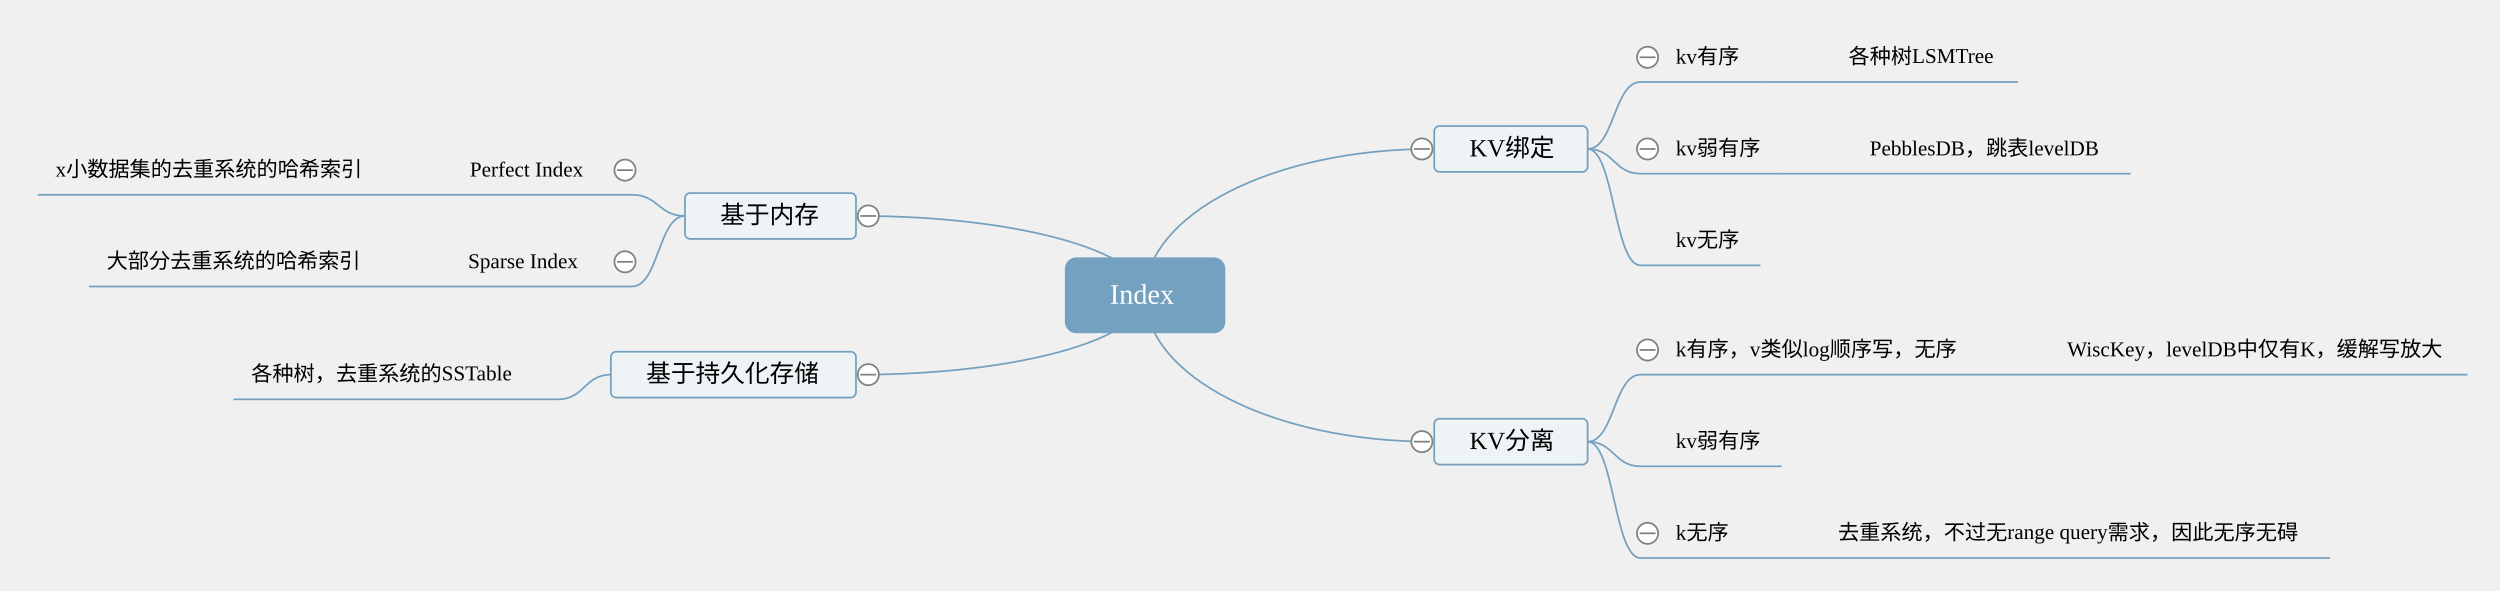
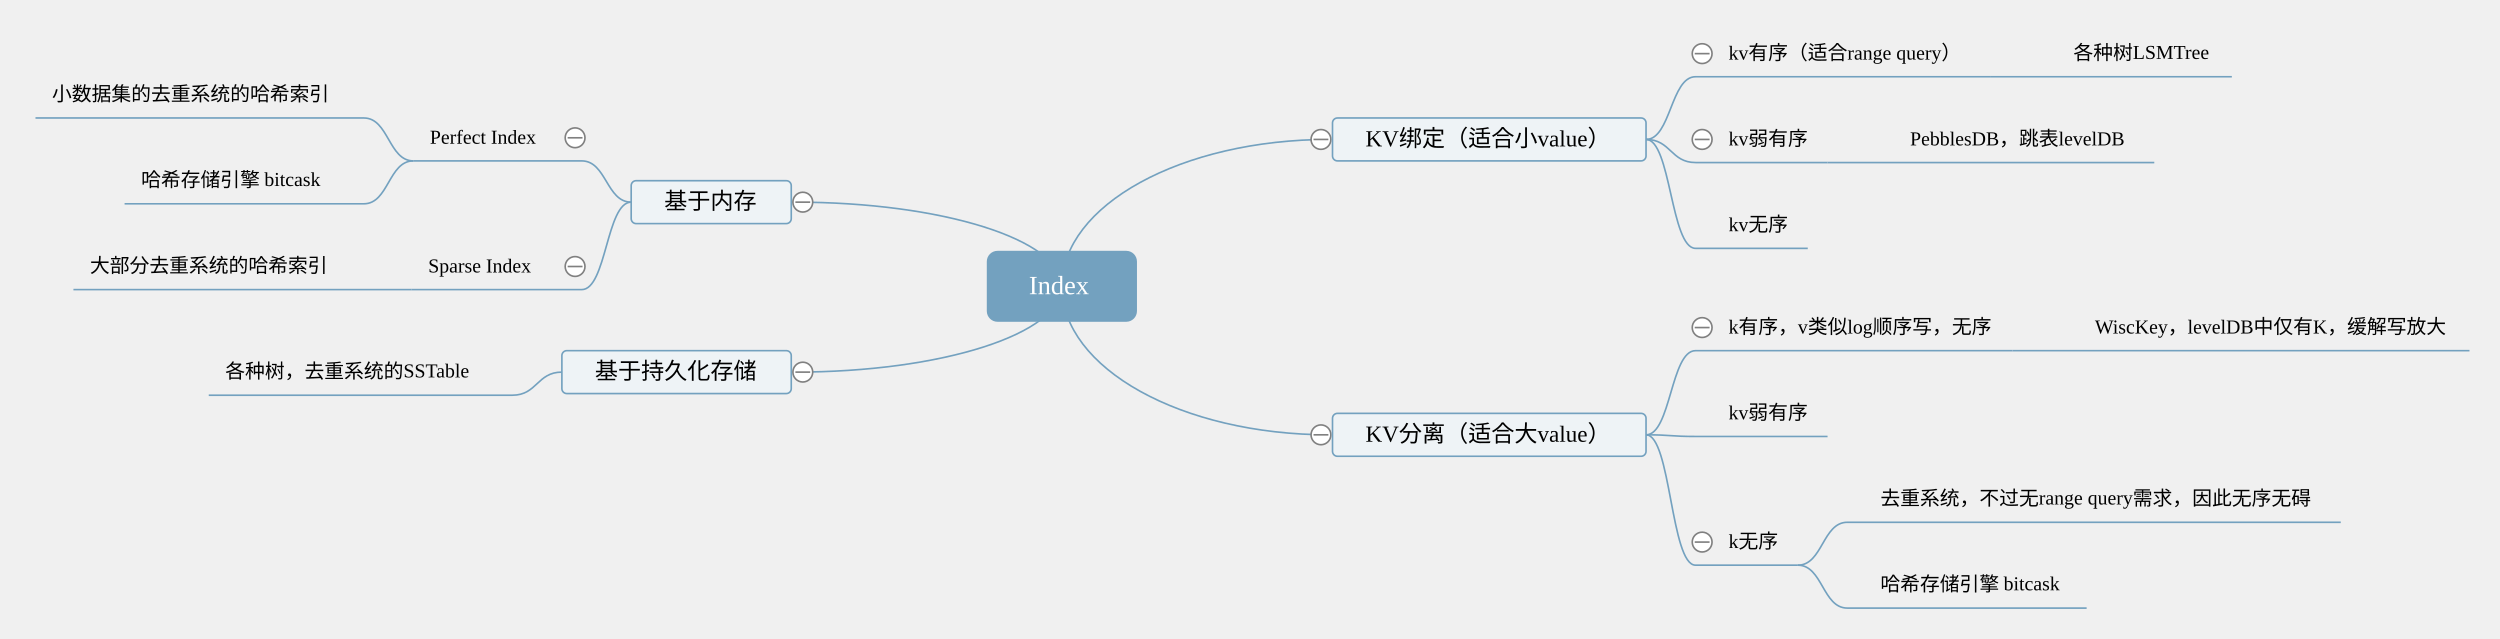
- <svg xmlns="http://www.w3.org/2000/svg" id="kity_svg_6" version="1.1" width="1418" height="335" style="background: rgb(251, 251, 251); visibility: visible;" viewBox="0 0 1418 335">
+ <svg xmlns="http://www.w3.org/2000/svg" id="kity_svg_6" version="1.1" width="1515" height="387" style="background: rgb(251, 251, 251); visibility: visible;" viewBox="0 0 1515 387">
  <defs id="kity_defs_7">
    <linearGradient id="kity_linearGradient_17" x1="0" y1="0" x2="0" y2="1">
      <stop id="kity_stop_18" offset="0" stop-color="rgb(255, 255, 255)" />
      <stop id="kity_stop_19" offset="1" stop-color="rgb(204, 204, 204)" />
    </linearGradient>
    <marker id="kity_marker_2" orient="auto" refX="6" refY="0" viewBox="-7 -7 14 14" markerWidth="7" markerHeight="7" markerUnits="userSpaceOnUse">
      <path id="kity_path_3" fill="rgb(115, 161, 191)" stroke="none" d="M6,0A6,6,0,1,1,-6,0A6,6,0,1,1,6,0" />
    </marker>
  </defs>
  <g id="kity_g_8">
    <g id="minder1" text-rendering="geometricPrecision">
      <g id="minder_connect_group1">
-         <path id="kity_path_31" fill="none" stroke="rgb(115, 161, 191)" stroke-width="1" d="M649.5,167.5A162,83,0,0,1,811.5,84.5" />
-         <path id="kity_path_47" fill="none" stroke="rgb(115, 161, 191)" stroke-width="1" d="M649.5,167.5A162,83,0,0,0,811.5,250.5" />
-         <path id="kity_path_55" fill="none" stroke="rgb(115, 161, 191)" stroke-width="1" d="M992.5,316.5C1007.5,316.5,1007.5,316.5,1022.5,316.5L1321.5,316.5" />
-         <path id="kity_path_63" fill="none" stroke="rgb(115, 161, 191)" stroke-width="1" d="M998.5,46.5C1013.5,46.5,1013.5,46.5,1028.5,46.5L1144.5,46.5" />
-         <path id="kity_path_71" fill="none" stroke="rgb(115, 161, 191)" stroke-width="1" d="M649.5,167.5A162,45,0,0,0,487.5,122.5" />
-         <path id="kity_path_95" fill="none" stroke="rgb(115, 161, 191)" stroke-width="1" d="M649.5,167.5A162,45,0,0,1,487.5,212.5" />
-         <path id="kity_path_103" fill="none" stroke="rgb(115, 161, 191)" stroke-width="1" d="M256.5,110.5C241.5,110.5,241.5,110.5,226.5,110.5L21.5,110.5" />
-         <path id="kity_path_111" fill="none" stroke="rgb(115, 161, 191)" stroke-width="1" d="M346.5,212.5C331.5,212.5,331.5,226.5,316.5,226.5L132.5,226.5" />
-         <path id="kity_path_127" fill="none" stroke="rgb(115, 161, 191)" stroke-width="1" d="M900.5,84.5C915.5,84.5,915.5,46.5,930.5,46.5L998.5,46.5" />
-         <path id="kity_path_143" fill="none" stroke="rgb(115, 161, 191)" stroke-width="1" d="M900.5,84.5C915.5,84.5,915.5,150.5,930.5,150.5L998.5,150.5" />
-         <path id="kity_path_151" fill="none" stroke="rgb(115, 161, 191)" stroke-width="1" d="M900.5,250.5C915.5,250.5,915.5,212.5,930.5,212.5L1122.5,212.5" />
-         <path id="kity_path_159" fill="none" stroke="rgb(115, 161, 191)" stroke-width="1" d="M900.5,250.5C915.5,250.5,915.5,316.5,930.5,316.5L992.5,316.5" />
-         <path id="kity_path_167" fill="none" stroke="rgb(115, 161, 191)" stroke-width="1" d="M1122.5,212.5C1137.5,212.5,1137.5,212.5,1152.5,212.5L1399.5,212.5" />
-         <path id="kity_path_175" fill="none" stroke="rgb(115, 161, 191)" stroke-width="1" d="M900.5,84.5C915.5,84.5,915.5,98.5,930.5,98.5L1010.5,98.5" />
-         <path id="kity_path_183" fill="none" stroke="rgb(115, 161, 191)" stroke-width="1" d="M1010.5,98.5C1025.5,98.5,1025.5,98.5,1040.5,98.5L1208.5,98.5" />
-         <path id="kity_path_191" fill="none" stroke="rgb(115, 161, 191)" stroke-width="1" d="M900.5,250.5C915.5,250.5,915.5,264.5,930.5,264.5L1010.5,264.5" />
-         <path id="kity_path_199" fill="none" stroke="rgb(115, 161, 191)" stroke-width="1" d="M388.5,122.5C373.5,122.5,373.5,110.5,358.5,110.5L256.5,110.5" />
-         <path id="kity_path_207" fill="none" stroke="rgb(115, 161, 191)" stroke-width="1" d="M388.5,122.5C373.5,122.5,373.5,162.5,358.5,162.5L255.5,162.5" />
-         <path id="kity_path_215" fill="none" stroke="rgb(115, 161, 191)" stroke-width="1" d="M255.5,162.5C240.5,162.5,240.5,162.5,225.5,162.5L50.5,162.5" />
+         <path id="kity_path_31" fill="none" stroke="rgb(115, 161, 191)" stroke-width="1" d="M643.5,173.5A162,89,0,0,1,805.5,84.5" />
+         <path id="kity_path_47" fill="none" stroke="rgb(115, 161, 191)" stroke-width="1" d="M643.5,173.5A162,90,0,0,0,805.5,263.5" />
+         <path id="kity_path_55" fill="none" stroke="rgb(115, 161, 191)" stroke-width="1" d="M1089.5,342.5C1104.5,342.5,1104.5,316.5,1119.5,316.5L1418.5,316.5" />
+         <path id="kity_path_63" fill="none" stroke="rgb(115, 161, 191)" stroke-width="1" d="M1206.5,46.5C1221.5,46.5,1221.5,46.5,1236.5,46.5L1352.5,46.5" />
+         <path id="kity_path_71" fill="none" stroke="rgb(115, 161, 191)" stroke-width="1" d="M643.5,173.5A162,51,0,0,0,481.5,122.5" />
+         <path id="kity_path_95" fill="none" stroke="rgb(115, 161, 191)" stroke-width="1" d="M643.5,173.5A162,52,0,0,1,481.5,225.5" />
+         <path id="kity_path_103" fill="none" stroke="rgb(115, 161, 191)" stroke-width="1" d="M250.5,97.5C235.5,97.5,235.5,71.5,220.5,71.5L21.5,71.5" />
+         <path id="kity_path_111" fill="none" stroke="rgb(115, 161, 191)" stroke-width="1" d="M340.5,225.5C325.5,225.5,325.5,239.5,310.5,239.5L126.5,239.5" />
+         <path id="kity_path_127" fill="none" stroke="rgb(115, 161, 191)" stroke-width="1" d="M997.5,84.5C1012.5,84.5,1012.5,46.5,1027.5,46.5L1206.5,46.5" />
+         <path id="kity_path_143" fill="none" stroke="rgb(115, 161, 191)" stroke-width="1" d="M997.5,84.5C1012.5,84.5,1012.5,150.5,1027.5,150.5L1095.5,150.5" />
+         <path id="kity_path_151" fill="none" stroke="rgb(115, 161, 191)" stroke-width="1" d="M997.5,263.5C1012.5,263.5,1012.5,212.5,1027.5,212.5L1219.5,212.5" />
+         <path id="kity_path_159" fill="none" stroke="rgb(115, 161, 191)" stroke-width="1" d="M997.5,263.5C1012.5,263.5,1012.5,342.5,1027.5,342.5L1089.5,342.5" />
+         <path id="kity_path_167" fill="none" stroke="rgb(115, 161, 191)" stroke-width="1" d="M1219.5,212.5C1234.5,212.5,1234.5,212.5,1249.5,212.5L1496.5,212.5" />
+         <path id="kity_path_175" fill="none" stroke="rgb(115, 161, 191)" stroke-width="1" d="M997.5,84.5C1012.5,84.5,1012.5,98.5,1027.5,98.5L1107.5,98.5" />
+         <path id="kity_path_183" fill="none" stroke="rgb(115, 161, 191)" stroke-width="1" d="M1107.5,98.5C1122.5,98.5,1122.5,98.5,1137.5,98.5L1305.5,98.5" />
+         <path id="kity_path_191" fill="none" stroke="rgb(115, 161, 191)" stroke-width="1" d="M997.5,263.5C1012.5,263.5,1012.5,264.5,1027.5,264.5L1107.5,264.5" />
+         <path id="kity_path_199" fill="none" stroke="rgb(115, 161, 191)" stroke-width="1" d="M382.5,122.5C367.5,122.5,367.5,97.5,352.5,97.5L250.5,97.5" />
+         <path id="kity_path_207" fill="none" stroke="rgb(115, 161, 191)" stroke-width="1" d="M382.5,122.5C367.5,122.5,367.5,175.5,352.5,175.5L249.5,175.5" />
+         <path id="kity_path_215" fill="none" stroke="rgb(115, 161, 191)" stroke-width="1" d="M249.5,175.5C234.5,175.5,234.5,175.5,219.5,175.5L44.5,175.5" />
+         <path id="kity_path_223" fill="none" stroke="rgb(115, 161, 191)" stroke-width="1" d="M250.5,97.5C235.5,97.5,235.5,123.5,220.5,123.5L75.5,123.5" />
+         <path id="kity_path_231" fill="none" stroke="rgb(115, 161, 191)" stroke-width="1" d="M1089.5,342.5C1104.5,342.5,1104.5,368.5,1119.5,368.5L1264.5,368.5" />
      </g>
      <g id="minder_node1">
-         <path id="node_outline1" fill="rgb(115, 161, 191)" stroke="rgb(115, 161, 191)" d="M610.5,147.5h78a5,5,0,0,1,5,5v30a5,5,0,0,1,-5,5h-78a5,5,0,0,1,-5,-5v-30a5,5,0,0,1,5,-5z" stroke-width="3" />
+         <path id="node_outline1" fill="rgb(115, 161, 191)" stroke="rgb(115, 161, 191)" d="M604.5,153.5h78a5,5,0,0,1,5,5v30a5,5,0,0,1,-5,5h-78a5,5,0,0,1,-5,-5v-30a5,5,0,0,1,5,-5z" stroke-width="3" />
        <g id="node_text1" fill="white">
-           <text id="kity_text_22" text-rendering="inherit" font-size="16" dy=".8em" y="159.5" x="629.5">Index</text>
+           <text id="kity_text_22" text-rendering="inherit" font-size="16" dy=".8em" y="165.5" x="623.5">Index</text>
        </g>
      </g>
      <g id="kity_g_14" display="none">
-         <path id="kity_path_15" fill="rgba(0, 92, 153, 0.5)" stroke="none" d="M256.5,78.5h92v15h-92z" />
-         <path id="kity_path_16" fill="none" stroke="rgb(0, 76, 128)" d="M256.5,93.5L348.5,93.5" stroke-width="1" />
+         <path id="kity_path_15" fill="rgba(0, 92, 153, 0.5)" stroke="none" d="M250.5,84.5h92v15h-92z" />
+         <path id="kity_path_16" fill="none" stroke="rgb(0, 76, 128)" d="M250.5,99.5L342.5,99.5" stroke-width="1" />
      </g>
      <g id="minder_node2">
        <g id="node_expander1" style="cursor: pointer;">
-           <path id="kity_path_36" fill="white" stroke="gray" d="M812.5,84.5A6,6,0,1,1,800.5,84.5A6,6,0,1,1,812.5,84.5" />
-           <path id="kity_path_37" fill="none" stroke="gray" d="M802,84.5L811,84.5" />
-         </g>
-         <path id="node_outline2" fill="rgb(238, 243, 246)" stroke="rgb(115, 161, 191)" d="M816.5,71.5h81a3,3,0,0,1,3,3v20a3,3,0,0,1,-3,3h-81a3,3,0,0,1,-3,-3v-20a3,3,0,0,1,3,-3z" stroke-width="1" />
+           <path id="kity_path_36" fill="white" stroke="gray" d="M806.5,84.5A6,6,0,1,1,794.5,84.5A6,6,0,1,1,806.5,84.5" />
+           <path id="kity_path_37" fill="none" stroke="gray" d="M796,84.5L805,84.5" />
+         </g>
+         <path id="node_outline2" fill="rgb(238, 243, 246)" stroke="rgb(115, 161, 191)" d="M810.5,71.5h184a3,3,0,0,1,3,3v20a3,3,0,0,1,-3,3h-184a3,3,0,0,1,-3,-3v-20a3,3,0,0,1,3,-3z" stroke-width="1" />
        <g id="node_text2" fill="black">
-           <text id="kity_text_33" text-rendering="inherit" font-size="14" dy=".8em" y="77.5" x="833.5">KV绑定</text>
+           <text id="kity_text_33" text-rendering="inherit" font-size="14" dy=".8em" y="77.5" x="827.5">KV绑定（适合小value）</text>
        </g>
      </g>
      <g id="minder_node4">
        <g id="node_expander3" style="cursor: pointer;">
-           <path id="kity_path_52" fill="white" stroke="gray" d="M812.5,250.5A6,6,0,1,1,800.5,250.5A6,6,0,1,1,812.5,250.5" />
-           <path id="kity_path_53" fill="none" stroke="gray" d="M802,250.5L811,250.5" />
-         </g>
-         <path id="node_outline4" fill="rgb(238, 243, 246)" stroke="rgb(115, 161, 191)" d="M816.5,237.5h81a3,3,0,0,1,3,3v20a3,3,0,0,1,-3,3h-81a3,3,0,0,1,-3,-3v-20a3,3,0,0,1,3,-3z" stroke-width="1" />
+           <path id="kity_path_52" fill="white" stroke="gray" d="M806.5,263.5A6,6,0,1,1,794.5,263.5A6,6,0,1,1,806.5,263.5" />
+           <path id="kity_path_53" fill="none" stroke="gray" d="M796,263.5L805,263.5" />
+         </g>
+         <path id="node_outline4" fill="rgb(238, 243, 246)" stroke="rgb(115, 161, 191)" d="M810.5,250.5h184a3,3,0,0,1,3,3v20a3,3,0,0,1,-3,3h-184a3,3,0,0,1,-3,-3v-20a3,3,0,0,1,3,-3z" stroke-width="1" />
        <g id="node_text4" fill="black">
-           <text id="kity_text_49" text-rendering="inherit" font-size="14" dy=".8em" y="243.5" x="833.5">KV分离</text>
+           <text id="kity_text_49" text-rendering="inherit" font-size="14" dy=".8em" y="256.5" x="827.5">KV分离（适合大value）</text>
        </g>
      </g>
      <g id="minder_node5" opacity="1">
        <g id="node_expander4" style="cursor: pointer;" display="none">
-           <path id="kity_path_60" fill="white" stroke="gray" d="M1032.5,302.5A6,6,0,1,1,1020.5,302.5A6,6,0,1,1,1032.5,302.5" />
+           <path id="kity_path_60" fill="white" stroke="gray" d="M1129.5,302.5A6,6,0,1,1,1117.5,302.5A6,6,0,1,1,1129.5,302.5" />
          <path id="kity_path_61" fill="none" stroke="gray" />
        </g>
-         <path id="node_outline5" fill="none" stroke="none" d="M1037.5,291.5h279a5,5,0,0,1,5,5v12a5,5,0,0,1,-5,5h-279a5,5,0,0,1,-5,-5v-12a5,5,0,0,1,5,-5z" stroke-width="3" />
+         <path id="node_outline5" fill="none" stroke="none" d="M1134.5,291.5h279a5,5,0,0,1,5,5v12a5,5,0,0,1,-5,5h-279a5,5,0,0,1,-5,-5v-12a5,5,0,0,1,5,-5z" stroke-width="3" />
        <g id="node_text5" fill="black">
-           <text id="kity_text_57" text-rendering="inherit" font-size="12" dy=".8em" y="296.5" x="1042.5">去重系统，不过无range query需求，因此无序无碍</text>
+           <text id="kity_text_57" text-rendering="inherit" font-size="12" dy=".8em" y="296.5" x="1139.5">去重系统，不过无range query需求，因此无序无碍</text>
        </g>
      </g>
      <g id="minder_node6" opacity="1">
        <g id="node_expander5" style="cursor: pointer;" display="none">
-           <path id="kity_path_68" fill="white" stroke="gray" d="M1038.5,32.5A6,6,0,1,1,1026.5,32.5A6,6,0,1,1,1038.5,32.5" />
-           <path id="kity_path_69" fill="none" stroke="gray" d="M1028,32.5L1037,32.5" />
-         </g>
-         <path id="node_outline6" fill="none" stroke="none" d="M1043.5,21.5h96a5,5,0,0,1,5,5v12a5,5,0,0,1,-5,5h-96a5,5,0,0,1,-5,-5v-12a5,5,0,0,1,5,-5z" stroke-width="3" />
+           <path id="kity_path_68" fill="white" stroke="gray" d="M1246.5,32.5A6,6,0,1,1,1234.5,32.5A6,6,0,1,1,1246.5,32.5" />
+           <path id="kity_path_69" fill="none" stroke="gray" d="M1236,32.5L1245,32.5" />
+         </g>
+         <path id="node_outline6" fill="none" stroke="none" d="M1251.5,21.5h96a5,5,0,0,1,5,5v12a5,5,0,0,1,-5,5h-96a5,5,0,0,1,-5,-5v-12a5,5,0,0,1,5,-5z" stroke-width="3" />
        <g id="node_text6" fill="black">
-           <text id="kity_text_65" text-rendering="inherit" font-size="12" dy=".8em" y="26.5" x="1048.5">各种树LSMTree</text>
+           <text id="kity_text_65" text-rendering="inherit" font-size="12" dy=".8em" y="26.5" x="1256.5">各种树LSMTree</text>
        </g>
      </g>
      <g id="minder_node7">
        <g id="node_expander6" style="cursor: pointer;">
-           <path id="kity_path_76" fill="white" stroke="gray" d="M498.5,122.5A6,6,0,1,1,486.5,122.5A6,6,0,1,1,498.5,122.5" />
-           <path id="kity_path_77" fill="none" stroke="gray" d="M488,122.5L497,122.5" />
-         </g>
-         <path id="node_outline7" fill="rgb(238, 243, 246)" stroke="rgb(115, 161, 191)" d="M391.5,109.5h91a3,3,0,0,1,3,3v20a3,3,0,0,1,-3,3h-91a3,3,0,0,1,-3,-3v-20a3,3,0,0,1,3,-3z" stroke-width="1" />
+           <path id="kity_path_76" fill="white" stroke="gray" d="M492.5,122.5A6,6,0,1,1,480.5,122.5A6,6,0,1,1,492.5,122.5" />
+           <path id="kity_path_77" fill="none" stroke="gray" d="M482,122.5L491,122.5" />
+         </g>
+         <path id="node_outline7" fill="rgb(238, 243, 246)" stroke="rgb(115, 161, 191)" d="M385.5,109.5h91a3,3,0,0,1,3,3v20a3,3,0,0,1,-3,3h-91a3,3,0,0,1,-3,-3v-20a3,3,0,0,1,3,-3z" stroke-width="1" />
        <g id="node_text7" fill="black">
-           <text id="kity_text_73" text-rendering="inherit" font-size="14" dy=".8em" y="115.5" x="408.5">基于内存</text>
+           <text id="kity_text_73" text-rendering="inherit" font-size="14" dy=".8em" y="115.5" x="402.5">基于内存</text>
        </g>
      </g>
      <g id="minder_node10">
        <g id="node_expander9" style="cursor: pointer;">
-           <path id="kity_path_100" fill="white" stroke="gray" d="M498.5,212.5A6,6,0,1,1,486.5,212.5A6,6,0,1,1,498.5,212.5" />
-           <path id="kity_path_101" fill="none" stroke="gray" d="M488,212.5L497,212.5" />
-         </g>
-         <path id="node_outline10" fill="rgb(238, 243, 246)" stroke="rgb(115, 161, 191)" d="M349.5,199.5h133a3,3,0,0,1,3,3v20a3,3,0,0,1,-3,3h-133a3,3,0,0,1,-3,-3v-20a3,3,0,0,1,3,-3z" stroke-width="1" />
+           <path id="kity_path_100" fill="white" stroke="gray" d="M492.5,225.5A6,6,0,1,1,480.5,225.5A6,6,0,1,1,492.5,225.5" />
+           <path id="kity_path_101" fill="none" stroke="gray" d="M482,225.5L491,225.5" />
+         </g>
+         <path id="node_outline10" fill="rgb(238, 243, 246)" stroke="rgb(115, 161, 191)" d="M343.5,212.5h133a3,3,0,0,1,3,3v20a3,3,0,0,1,-3,3h-133a3,3,0,0,1,-3,-3v-20a3,3,0,0,1,3,-3z" stroke-width="1" />
        <g id="node_text10" fill="black">
-           <text id="kity_text_97" text-rendering="inherit" font-size="14" dy=".8em" y="205.5" x="366.5">基于持久化存储</text>
+           <text id="kity_text_97" text-rendering="inherit" font-size="14" dy=".8em" y="218.5" x="360.5">基于持久化存储</text>
        </g>
      </g>
      <g id="minder_node11" opacity="1">
        <g id="node_expander10" style="cursor: pointer;" display="none">
-           <path id="kity_path_108" fill="white" stroke="gray" d="M228.5,96.5A6,6,0,1,1,216.5,96.5A6,6,0,1,1,228.5,96.5" />
+           <path id="kity_path_108" fill="white" stroke="gray" d="M222.5,57.5A6,6,0,1,1,210.5,57.5A6,6,0,1,1,222.5,57.5" />
          <path id="kity_path_109" fill="none" stroke="gray" />
        </g>
-         <path id="node_outline11" fill="none" stroke="none" d="M26.5,85.5h185a5,5,0,0,1,5,5v12a5,5,0,0,1,-5,5h-185a5,5,0,0,1,-5,-5v-12a5,5,0,0,1,5,-5z" stroke-width="3" />
+         <path id="node_outline11" fill="none" stroke="none" d="M26.5,46.5h179a5,5,0,0,1,5,5v12a5,5,0,0,1,-5,5h-179a5,5,0,0,1,-5,-5v-12a5,5,0,0,1,5,-5z" stroke-width="3" />
        <g id="node_text11" fill="black">
-           <text id="kity_text_105" text-rendering="inherit" font-size="12" dy=".8em" y="90.5" x="31.5">x小数据集的去重系统的哈希索引</text>
+           <text id="kity_text_105" text-rendering="inherit" font-size="12" dy=".8em" y="51.5" x="31.5">小数据集的去重系统的哈希索引</text>
        </g>
      </g>
      <g id="minder_node12">
        <g id="node_expander11" style="cursor: pointer;" display="none">
-           <path id="kity_path_116" fill="white" stroke="gray" d="M318.5,212.5A6,6,0,1,1,306.5,212.5A6,6,0,1,1,318.5,212.5" />
+           <path id="kity_path_116" fill="white" stroke="gray" d="M312.5,225.5A6,6,0,1,1,300.5,225.5A6,6,0,1,1,312.5,225.5" />
          <path id="kity_path_117" fill="none" stroke="gray" />
        </g>
-         <path id="node_outline12" fill="none" stroke="none" d="M137.5,201.5h164a5,5,0,0,1,5,5v12a5,5,0,0,1,-5,5h-164a5,5,0,0,1,-5,-5v-12a5,5,0,0,1,5,-5z" stroke-width="3" />
+         <path id="node_outline12" fill="none" stroke="none" d="M131.5,214.5h164a5,5,0,0,1,5,5v12a5,5,0,0,1,-5,5h-164a5,5,0,0,1,-5,-5v-12a5,5,0,0,1,5,-5z" stroke-width="3" />
        <g id="node_text12" fill="black">
-           <text id="kity_text_113" text-rendering="inherit" font-size="12" dy=".8em" y="206.5" x="142.5">各种树，去重系统的SSTable</text>
+           <text id="kity_text_113" text-rendering="inherit" font-size="12" dy=".8em" y="219.5" x="136.5">各种树，去重系统的SSTable</text>
        </g>
      </g>
      <g id="minder_node14">
        <g id="node_expander13" style="cursor: pointer;">
-           <path id="kity_path_132" fill="white" stroke="gray" d="M940.5,32.5A6,6,0,1,1,928.5,32.5A6,6,0,1,1,940.5,32.5" />
-           <path id="kity_path_133" fill="none" stroke="gray" d="M930,32.5L939,32.5" />
-         </g>
-         <path id="node_outline14" fill="none" stroke="none" d="M945.5,21.5h48a5,5,0,0,1,5,5v12a5,5,0,0,1,-5,5h-48a5,5,0,0,1,-5,-5v-12a5,5,0,0,1,5,-5z" stroke-width="3" />
+           <path id="kity_path_132" fill="white" stroke="gray" d="M1037.5,32.5A6,6,0,1,1,1025.5,32.5A6,6,0,1,1,1037.5,32.5" />
+           <path id="kity_path_133" fill="none" stroke="gray" d="M1027,32.5L1036,32.5" />
+         </g>
+         <path id="node_outline14" fill="none" stroke="none" d="M1042.5,21.5h159a5,5,0,0,1,5,5v12a5,5,0,0,1,-5,5h-159a5,5,0,0,1,-5,-5v-12a5,5,0,0,1,5,-5z" stroke-width="3" />
        <g id="node_text14" fill="black">
-           <text id="kity_text_129" text-rendering="inherit" font-size="12" dy=".8em" y="26.5" x="950.5">kv有序</text>
+           <text id="kity_text_129" text-rendering="inherit" font-size="12" dy=".8em" y="26.5" x="1047.5">kv有序（适合range query）</text>
        </g>
      </g>
      <g id="minder_node16">
        <g id="node_expander15" style="cursor: pointer;" display="none">
-           <path id="kity_path_148" fill="white" stroke="gray" d="M940.5,136.5A6,6,0,1,1,928.5,136.5A6,6,0,1,1,940.5,136.5" />
+           <path id="kity_path_148" fill="white" stroke="gray" d="M1037.5,136.5A6,6,0,1,1,1025.5,136.5A6,6,0,1,1,1037.5,136.5" />
          <path id="kity_path_149" fill="none" stroke="gray" />
        </g>
-         <path id="node_outline16" fill="none" stroke="none" d="M945.5,125.5h48a5,5,0,0,1,5,5v12a5,5,0,0,1,-5,5h-48a5,5,0,0,1,-5,-5v-12a5,5,0,0,1,5,-5z" stroke-width="3" />
+         <path id="node_outline16" fill="none" stroke="none" d="M1042.5,125.5h48a5,5,0,0,1,5,5v12a5,5,0,0,1,-5,5h-48a5,5,0,0,1,-5,-5v-12a5,5,0,0,1,5,-5z" stroke-width="3" />
        <g id="node_text16" fill="black">
-           <text id="kity_text_145" text-rendering="inherit" font-size="12" dy=".8em" y="130.5" x="950.5">kv无序</text>
+           <text id="kity_text_145" text-rendering="inherit" font-size="12" dy=".8em" y="130.5" x="1047.5">kv无序</text>
        </g>
      </g>
      <g id="minder_node17">
        <g id="node_expander16" style="cursor: pointer;">
-           <path id="kity_path_156" fill="white" stroke="gray" d="M940.5,198.5A6,6,0,1,1,928.5,198.5A6,6,0,1,1,940.5,198.5" />
-           <path id="kity_path_157" fill="none" stroke="gray" d="M930,198.5L939,198.5" />
-         </g>
-         <path id="node_outline17" fill="none" stroke="none" d="M945.5,187.5h172a5,5,0,0,1,5,5v12a5,5,0,0,1,-5,5h-172a5,5,0,0,1,-5,-5v-12a5,5,0,0,1,5,-5z" stroke-width="3" />
+           <path id="kity_path_156" fill="white" stroke="gray" d="M1037.5,198.5A6,6,0,1,1,1025.5,198.5A6,6,0,1,1,1037.5,198.5" />
+           <path id="kity_path_157" fill="none" stroke="gray" d="M1027,198.5L1036,198.5" />
+         </g>
+         <path id="node_outline17" fill="none" stroke="none" d="M1042.5,187.5h172a5,5,0,0,1,5,5v12a5,5,0,0,1,-5,5h-172a5,5,0,0,1,-5,-5v-12a5,5,0,0,1,5,-5z" stroke-width="3" />
        <g id="node_text17" fill="black">
-           <text id="kity_text_153" text-rendering="inherit" font-size="12" dy=".8em" y="192.5" x="950.5">k有序，v类似log顺序写，无序</text>
+           <text id="kity_text_153" text-rendering="inherit" font-size="12" dy=".8em" y="192.5" x="1047.5">k有序，v类似log顺序写，无序</text>
        </g>
      </g>
      <g id="minder_node18">
        <g id="node_expander17" style="cursor: pointer;">
-           <path id="kity_path_164" fill="white" stroke="gray" d="M940.5,302.5A6,6,0,1,1,928.5,302.5A6,6,0,1,1,940.5,302.5" />
-           <path id="kity_path_165" fill="none" stroke="gray" d="M930,302.5L939,302.5" />
-         </g>
-         <path id="node_outline18" fill="none" stroke="none" d="M945.5,291.5h42a5,5,0,0,1,5,5v12a5,5,0,0,1,-5,5h-42a5,5,0,0,1,-5,-5v-12a5,5,0,0,1,5,-5z" stroke-width="3" />
+           <path id="kity_path_164" fill="white" stroke="gray" d="M1037.5,328.5A6,6,0,1,1,1025.5,328.5A6,6,0,1,1,1037.5,328.5" />
+           <path id="kity_path_165" fill="none" stroke="gray" d="M1027,328.5L1036,328.5" />
+         </g>
+         <path id="node_outline18" fill="none" stroke="none" d="M1042.5,317.5h42a5,5,0,0,1,5,5v12a5,5,0,0,1,-5,5h-42a5,5,0,0,1,-5,-5v-12a5,5,0,0,1,5,-5z" stroke-width="3" />
        <g id="node_text18" fill="black">
-           <text id="kity_text_161" text-rendering="inherit" font-size="12" dy=".8em" y="296.5" x="950.5">k无序</text>
+           <text id="kity_text_161" text-rendering="inherit" font-size="12" dy=".8em" y="322.5" x="1047.5">k无序</text>
        </g>
      </g>
      <g id="minder_node19">
        <g id="node_expander18" style="cursor: pointer;" display="none">
-           <path id="kity_path_172" fill="white" stroke="gray" d="M1162.5,198.5A6,6,0,1,1,1150.5,198.5A6,6,0,1,1,1162.5,198.5" />
+           <path id="kity_path_172" fill="white" stroke="gray" d="M1259.5,198.5A6,6,0,1,1,1247.5,198.5A6,6,0,1,1,1259.5,198.5" />
          <path id="kity_path_173" fill="none" stroke="gray" />
        </g>
-         <path id="node_outline19" fill="none" stroke="none" d="M1167.5,187.5h227a5,5,0,0,1,5,5v12a5,5,0,0,1,-5,5h-227a5,5,0,0,1,-5,-5v-12a5,5,0,0,1,5,-5z" stroke-width="3" />
+         <path id="node_outline19" fill="none" stroke="none" d="M1264.5,187.5h227a5,5,0,0,1,5,5v12a5,5,0,0,1,-5,5h-227a5,5,0,0,1,-5,-5v-12a5,5,0,0,1,5,-5z" stroke-width="3" />
        <g id="node_text19" fill="black">
-           <text id="kity_text_169" text-rendering="inherit" font-size="12" dy=".8em" y="192.5" x="1172.5">WiscKey，levelDB中仅有K，缓解写放大</text>
+           <text id="kity_text_169" text-rendering="inherit" font-size="12" dy=".8em" y="192.5" x="1269.5">WiscKey，levelDB中仅有K，缓解写放大</text>
        </g>
      </g>
      <g id="minder_node20" opacity="1">
        <g id="node_expander19" style="cursor: pointer;">
-           <path id="kity_path_180" fill="white" stroke="gray" d="M940.5,84.5A6,6,0,1,1,928.5,84.5A6,6,0,1,1,940.5,84.5" />
-           <path id="kity_path_181" fill="none" stroke="gray" d="M930,84.5L939,84.5" />
-         </g>
-         <path id="node_outline20" fill="none" stroke="none" d="M945.5,73.5h60a5,5,0,0,1,5,5v12a5,5,0,0,1,-5,5h-60a5,5,0,0,1,-5,-5v-12a5,5,0,0,1,5,-5z" stroke-width="3" />
+           <path id="kity_path_180" fill="white" stroke="gray" d="M1037.5,84.5A6,6,0,1,1,1025.5,84.5A6,6,0,1,1,1037.5,84.5" />
+           <path id="kity_path_181" fill="none" stroke="gray" d="M1027,84.5L1036,84.5" />
+         </g>
+         <path id="node_outline20" fill="none" stroke="none" d="M1042.5,73.5h60a5,5,0,0,1,5,5v12a5,5,0,0,1,-5,5h-60a5,5,0,0,1,-5,-5v-12a5,5,0,0,1,5,-5z" stroke-width="3" />
        <g id="node_text20" fill="black">
-           <text id="kity_text_177" text-rendering="inherit" font-size="12" dy=".8em" y="78.5" x="950.5">kv弱有序</text>
+           <text id="kity_text_177" text-rendering="inherit" font-size="12" dy=".8em" y="78.5" x="1047.5">kv弱有序</text>
        </g>
      </g>
      <g id="minder_node21">
        <g id="node_expander20" style="cursor: pointer;" display="none">
-           <path id="kity_path_188" fill="white" stroke="gray" d="M1050.5,84.5A6,6,0,1,1,1038.5,84.5A6,6,0,1,1,1050.5,84.5" />
+           <path id="kity_path_188" fill="white" stroke="gray" d="M1147.5,84.5A6,6,0,1,1,1135.5,84.5A6,6,0,1,1,1147.5,84.5" />
          <path id="kity_path_189" fill="none" stroke="gray" />
        </g>
-         <path id="node_outline21" fill="none" stroke="none" d="M1055.5,73.5h148a5,5,0,0,1,5,5v12a5,5,0,0,1,-5,5h-148a5,5,0,0,1,-5,-5v-12a5,5,0,0,1,5,-5z" stroke-width="3" />
+         <path id="node_outline21" fill="none" stroke="none" d="M1152.5,73.5h148a5,5,0,0,1,5,5v12a5,5,0,0,1,-5,5h-148a5,5,0,0,1,-5,-5v-12a5,5,0,0,1,5,-5z" stroke-width="3" />
        <g id="node_text21" fill="black">
-           <text id="kity_text_185" text-rendering="inherit" font-size="12" dy=".8em" y="78.5" x="1060.5">PebblesDB，跳表levelDB</text>
+           <text id="kity_text_185" text-rendering="inherit" font-size="12" dy=".8em" y="78.5" x="1157.5">PebblesDB，跳表levelDB</text>
        </g>
      </g>
      <g id="minder_node22" opacity="1">
        <g id="node_expander21" style="cursor: pointer;" display="none">
-           <path id="kity_path_196" fill="white" stroke="gray" d="M940.5,250.5A6,6,0,1,1,928.5,250.5A6,6,0,1,1,940.5,250.5" />
+           <path id="kity_path_196" fill="white" stroke="gray" d="M1037.5,250.5A6,6,0,1,1,1025.5,250.5A6,6,0,1,1,1037.5,250.5" />
          <path id="kity_path_197" fill="none" stroke="gray" />
        </g>
-         <path id="node_outline22" fill="none" stroke="none" d="M945.5,239.5h60a5,5,0,0,1,5,5v12a5,5,0,0,1,-5,5h-60a5,5,0,0,1,-5,-5v-12a5,5,0,0,1,5,-5z" stroke-width="3" />
+         <path id="node_outline22" fill="none" stroke="none" d="M1042.5,239.5h60a5,5,0,0,1,5,5v12a5,5,0,0,1,-5,5h-60a5,5,0,0,1,-5,-5v-12a5,5,0,0,1,5,-5z" stroke-width="3" />
        <g id="node_text22" fill="black">
-           <text id="kity_text_193" text-rendering="inherit" font-size="12" dy=".8em" y="244.5" x="950.5">kv弱有序</text>
+           <text id="kity_text_193" text-rendering="inherit" font-size="12" dy=".8em" y="244.5" x="1047.5">kv弱有序</text>
        </g>
      </g>
      <g id="minder_node23">
        <g id="node_expander22" style="cursor: pointer;">
-           <path id="kity_path_204" fill="white" stroke="gray" d="M360.5,96.5A6,6,0,1,1,348.5,96.5A6,6,0,1,1,360.5,96.5" />
-           <path id="kity_path_205" fill="none" stroke="gray" d="M350,96.5L359,96.5" />
-         </g>
-         <path id="node_outline23" fill="none" stroke="none" d="M261.5,85.5h82a5,5,0,0,1,5,5v12a5,5,0,0,1,-5,5h-82a5,5,0,0,1,-5,-5v-12a5,5,0,0,1,5,-5z" stroke-width="3" />
+           <path id="kity_path_204" fill="white" stroke="gray" d="M354.5,83.5A6,6,0,1,1,342.5,83.5A6,6,0,1,1,354.5,83.5" />
+           <path id="kity_path_205" fill="none" stroke="gray" d="M344,83.5L353,83.5" />
+         </g>
+         <path id="node_outline23" fill="none" stroke="none" d="M255.5,72.5h82a5,5,0,0,1,5,5v12a5,5,0,0,1,-5,5h-82a5,5,0,0,1,-5,-5v-12a5,5,0,0,1,5,-5z" stroke-width="3" />
        <g id="node_text23" fill="black">
-           <text id="kity_text_201" text-rendering="inherit" font-size="12" dy=".8em" y="90.5" x="266.5">Perfect Index</text>
+           <text id="kity_text_201" text-rendering="inherit" font-size="12" dy=".8em" y="77.5" x="260.5">Perfect Index</text>
        </g>
      </g>
      <g id="minder_node24">
        <g id="node_expander23" style="cursor: pointer;">
-           <path id="kity_path_212" fill="white" stroke="gray" d="M360.5,148.5A6,6,0,1,1,348.5,148.5A6,6,0,1,1,360.5,148.5" />
-           <path id="kity_path_213" fill="none" stroke="gray" d="M350,148.5L359,148.5" />
-         </g>
-         <path id="node_outline24" fill="none" stroke="none" d="M260.5,137.5h83a5,5,0,0,1,5,5v12a5,5,0,0,1,-5,5h-83a5,5,0,0,1,-5,-5v-12a5,5,0,0,1,5,-5z" stroke-width="3" />
+           <path id="kity_path_212" fill="white" stroke="gray" d="M354.5,161.5A6,6,0,1,1,342.5,161.5A6,6,0,1,1,354.5,161.5" />
+           <path id="kity_path_213" fill="none" stroke="gray" d="M344,161.5L353,161.5" />
+         </g>
+         <path id="node_outline24" fill="none" stroke="none" d="M254.5,150.5h83a5,5,0,0,1,5,5v12a5,5,0,0,1,-5,5h-83a5,5,0,0,1,-5,-5v-12a5,5,0,0,1,5,-5z" stroke-width="3" />
        <g id="node_text24" fill="black">
-           <text id="kity_text_209" text-rendering="inherit" font-size="12" dy=".8em" y="142.5" x="265.5">Sparse Index</text>
+           <text id="kity_text_209" text-rendering="inherit" font-size="12" dy=".8em" y="155.5" x="259.5">Sparse Index</text>
        </g>
      </g>
      <g id="kity_g_12" display="none">
-         <path id="kity_path_13" fill="none" stroke="rgb(66, 94, 112)" d="M261.5,98.5h82a5,5,0,0,1,5,5v12a5,5,0,0,1,-5,5h-82a5,5,0,0,1,-5,-5v-12a5,5,0,0,1,5,-5z" stroke-width="5" />
+         <path id="kity_path_13" fill="none" stroke="rgb(66, 94, 112)" d="M255.5,104.5h82a5,5,0,0,1,5,5v12a5,5,0,0,1,-5,5h-82a5,5,0,0,1,-5,-5v-12a5,5,0,0,1,5,-5z" stroke-width="5" />
      </g>
      <g id="minder_node25">
        <g id="node_expander24" style="cursor: pointer;" display="none">
-           <path id="kity_path_220" fill="white" stroke="gray" d="M227.5,148.5A6,6,0,1,1,215.5,148.5A6,6,0,1,1,227.5,148.5" />
+           <path id="kity_path_220" fill="white" stroke="gray" d="M221.5,161.5A6,6,0,1,1,209.5,161.5A6,6,0,1,1,221.5,161.5" />
          <path id="kity_path_221" fill="none" stroke="gray" />
        </g>
-         <path id="node_outline25" fill="none" stroke="none" d="M55.5,137.5h155a5,5,0,0,1,5,5v12a5,5,0,0,1,-5,5h-155a5,5,0,0,1,-5,-5v-12a5,5,0,0,1,5,-5z" stroke-width="3" />
+         <path id="node_outline25" fill="none" stroke="none" d="M49.5,150.5h155a5,5,0,0,1,5,5v12a5,5,0,0,1,-5,5h-155a5,5,0,0,1,-5,-5v-12a5,5,0,0,1,5,-5z" stroke-width="3" />
        <g id="node_text25" fill="black">
-           <text id="kity_text_217" text-rendering="inherit" font-size="12" dy=".8em" y="142.5" x="60.5">大部分去重系统的哈希索引</text>
+           <text id="kity_text_217" text-rendering="inherit" font-size="12" dy=".8em" y="155.5" x="54.5">大部分去重系统的哈希索引</text>
+         </g>
+       </g>
+       <g id="minder_node26">
+         <g id="node_expander25" style="cursor: pointer;" display="none">
+           <path id="kity_path_228" fill="white" stroke="gray" d="M222.5,109.5A6,6,0,1,1,210.5,109.5A6,6,0,1,1,222.5,109.5" />
+           <path id="kity_path_229" fill="none" stroke="gray" />
+         </g>
+         <path id="node_outline26" fill="none" stroke="none" d="M80.5,98.5h125a5,5,0,0,1,5,5v12a5,5,0,0,1,-5,5h-125a5,5,0,0,1,-5,-5v-12a5,5,0,0,1,5,-5z" stroke-width="3" />
+         <g id="node_text26" fill="black">
+           <text id="kity_text_225" text-rendering="inherit" font-size="12" dy=".8em" y="103.5" x="85.5">哈希存储引擎 bitcask</text>
+         </g>
+       </g>
+       <g id="minder_node27">
+         <g id="node_expander26" style="cursor: pointer;" display="none">
+           <path id="kity_path_236" fill="white" stroke="gray" d="M1129.5,354.5A6,6,0,1,1,1117.5,354.5A6,6,0,1,1,1129.5,354.5" />
+           <path id="kity_path_237" fill="none" stroke="gray" />
+         </g>
+         <path id="node_outline27" fill="none" stroke="none" d="M1134.5,343.5h125a5,5,0,0,1,5,5v12a5,5,0,0,1,-5,5h-125a5,5,0,0,1,-5,-5v-12a5,5,0,0,1,5,-5z" stroke-width="3" />
+         <g id="node_text27" fill="black">
+           <text id="kity_text_233" text-rendering="inherit" font-size="12" dy=".8em" y="348.5" x="1139.5">哈希存储引擎 bitcask</text>
        </g>
      </g>
    </g>
  </g>
</svg>
